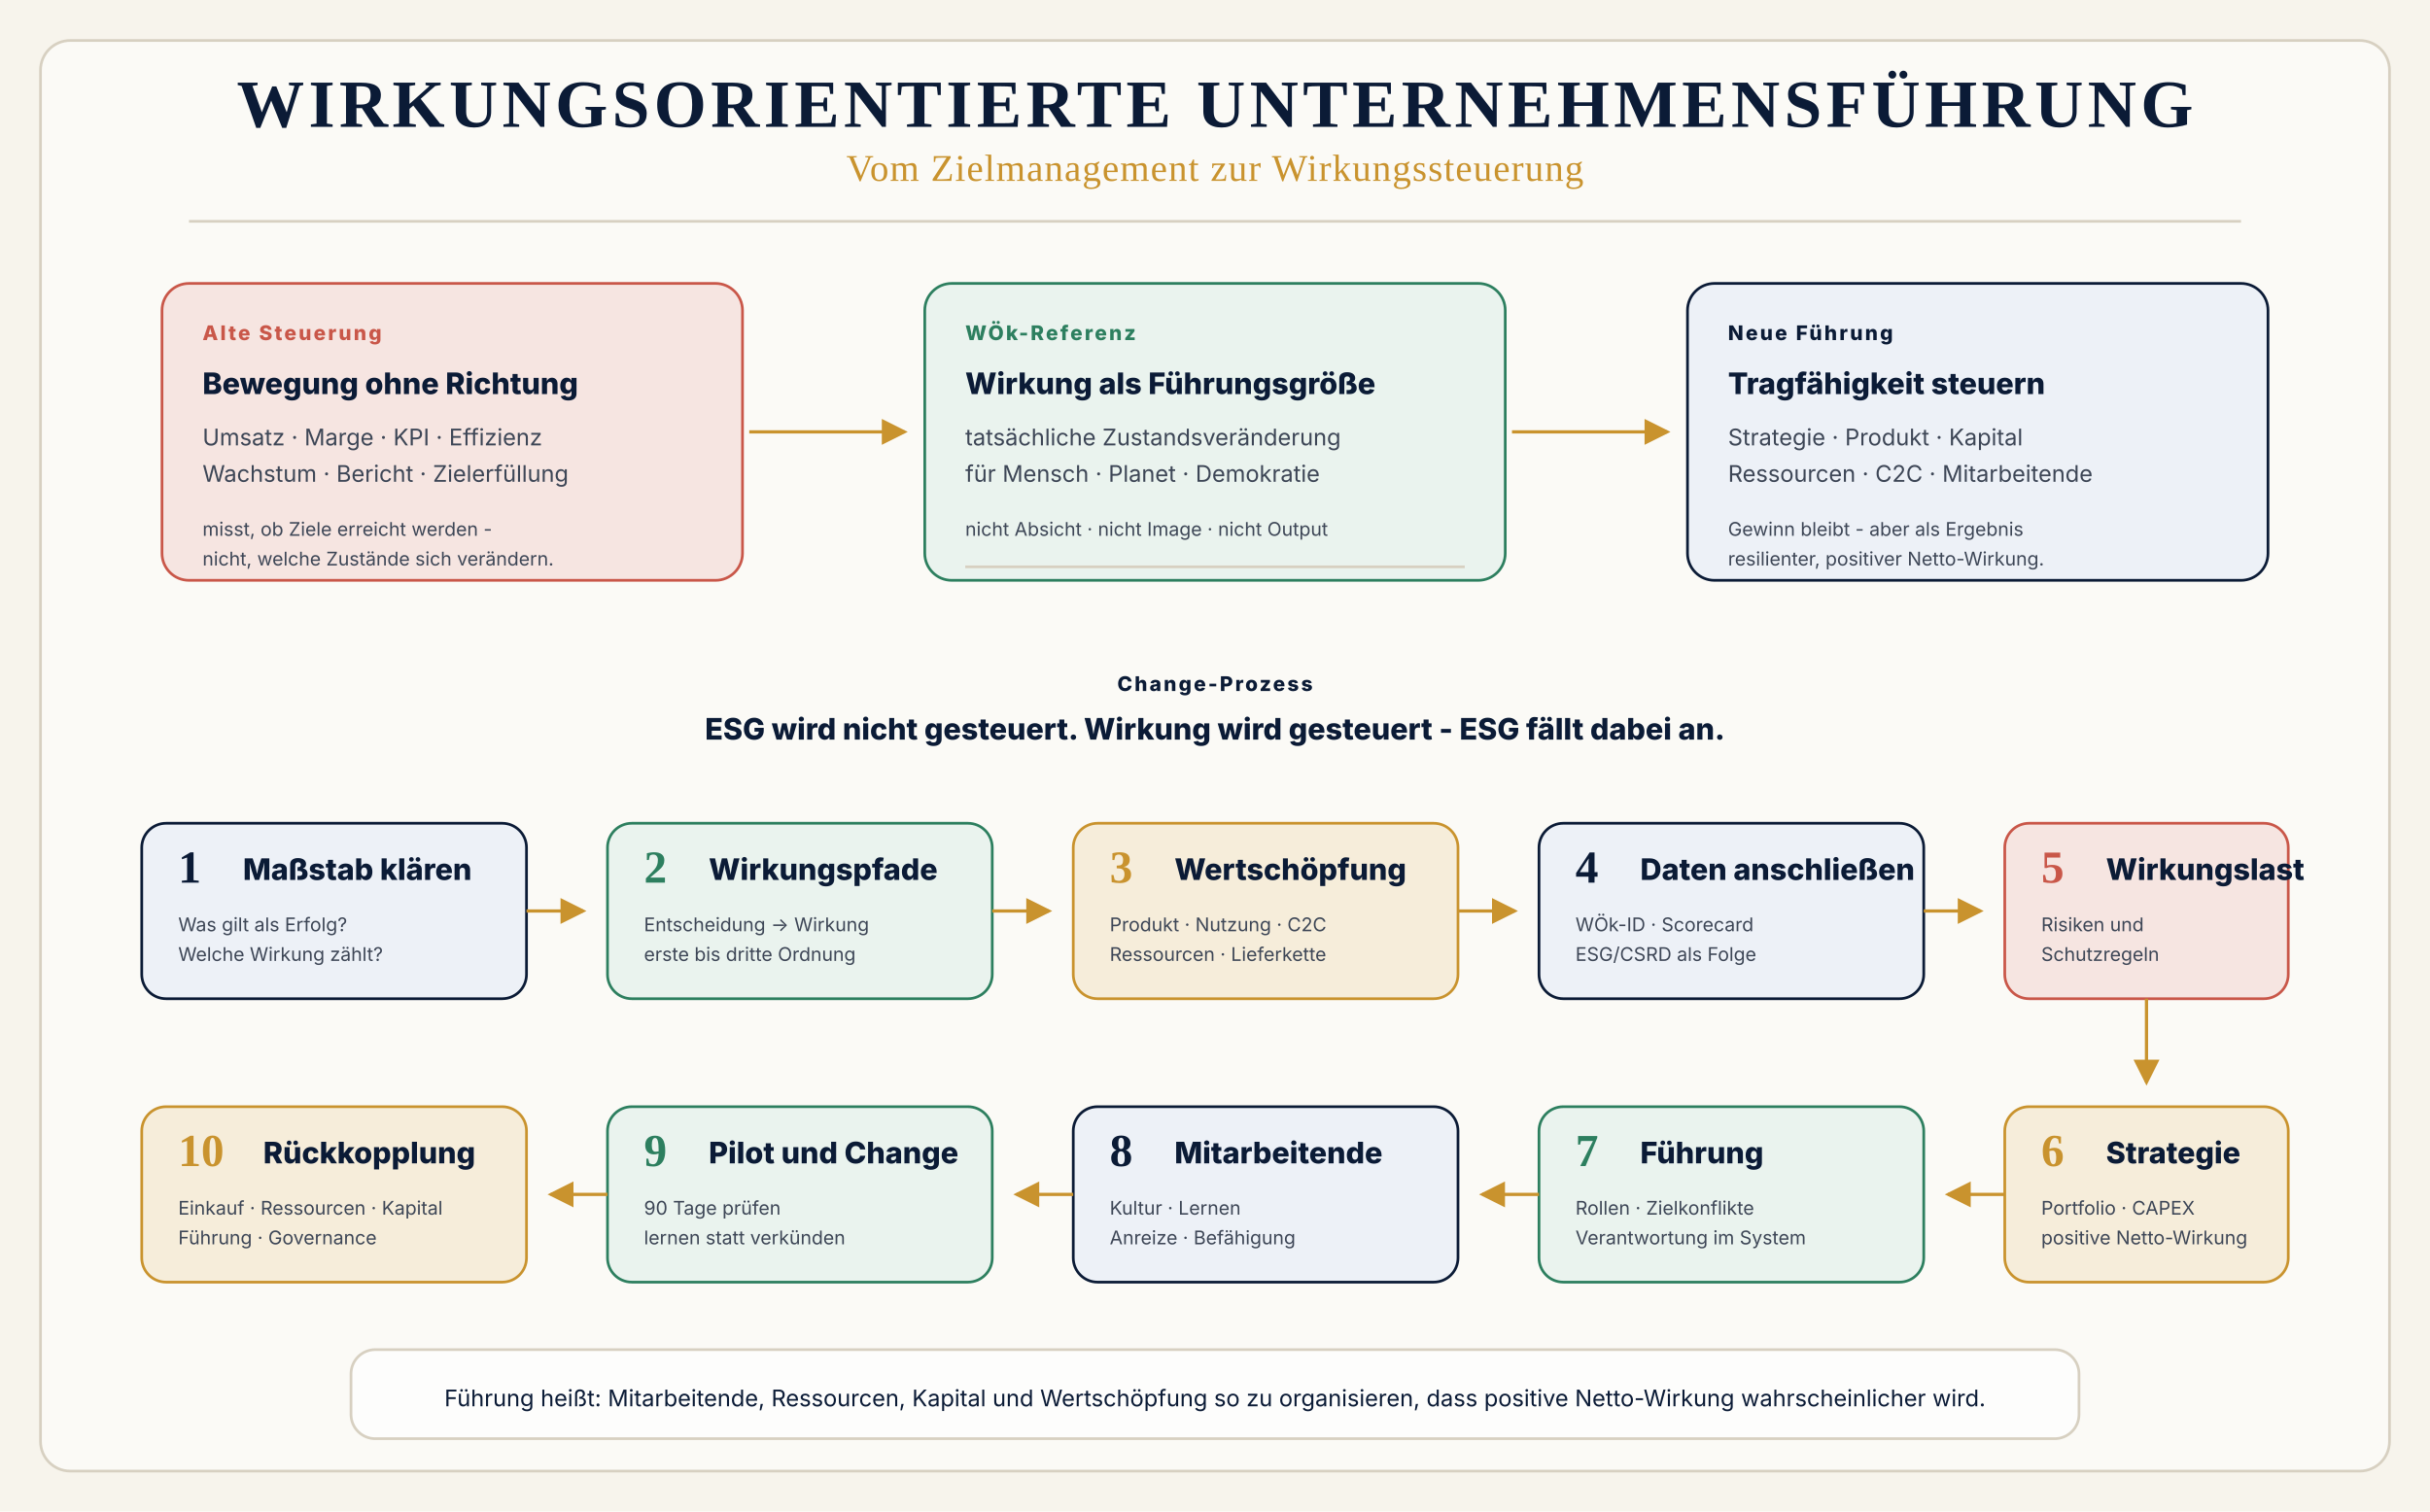
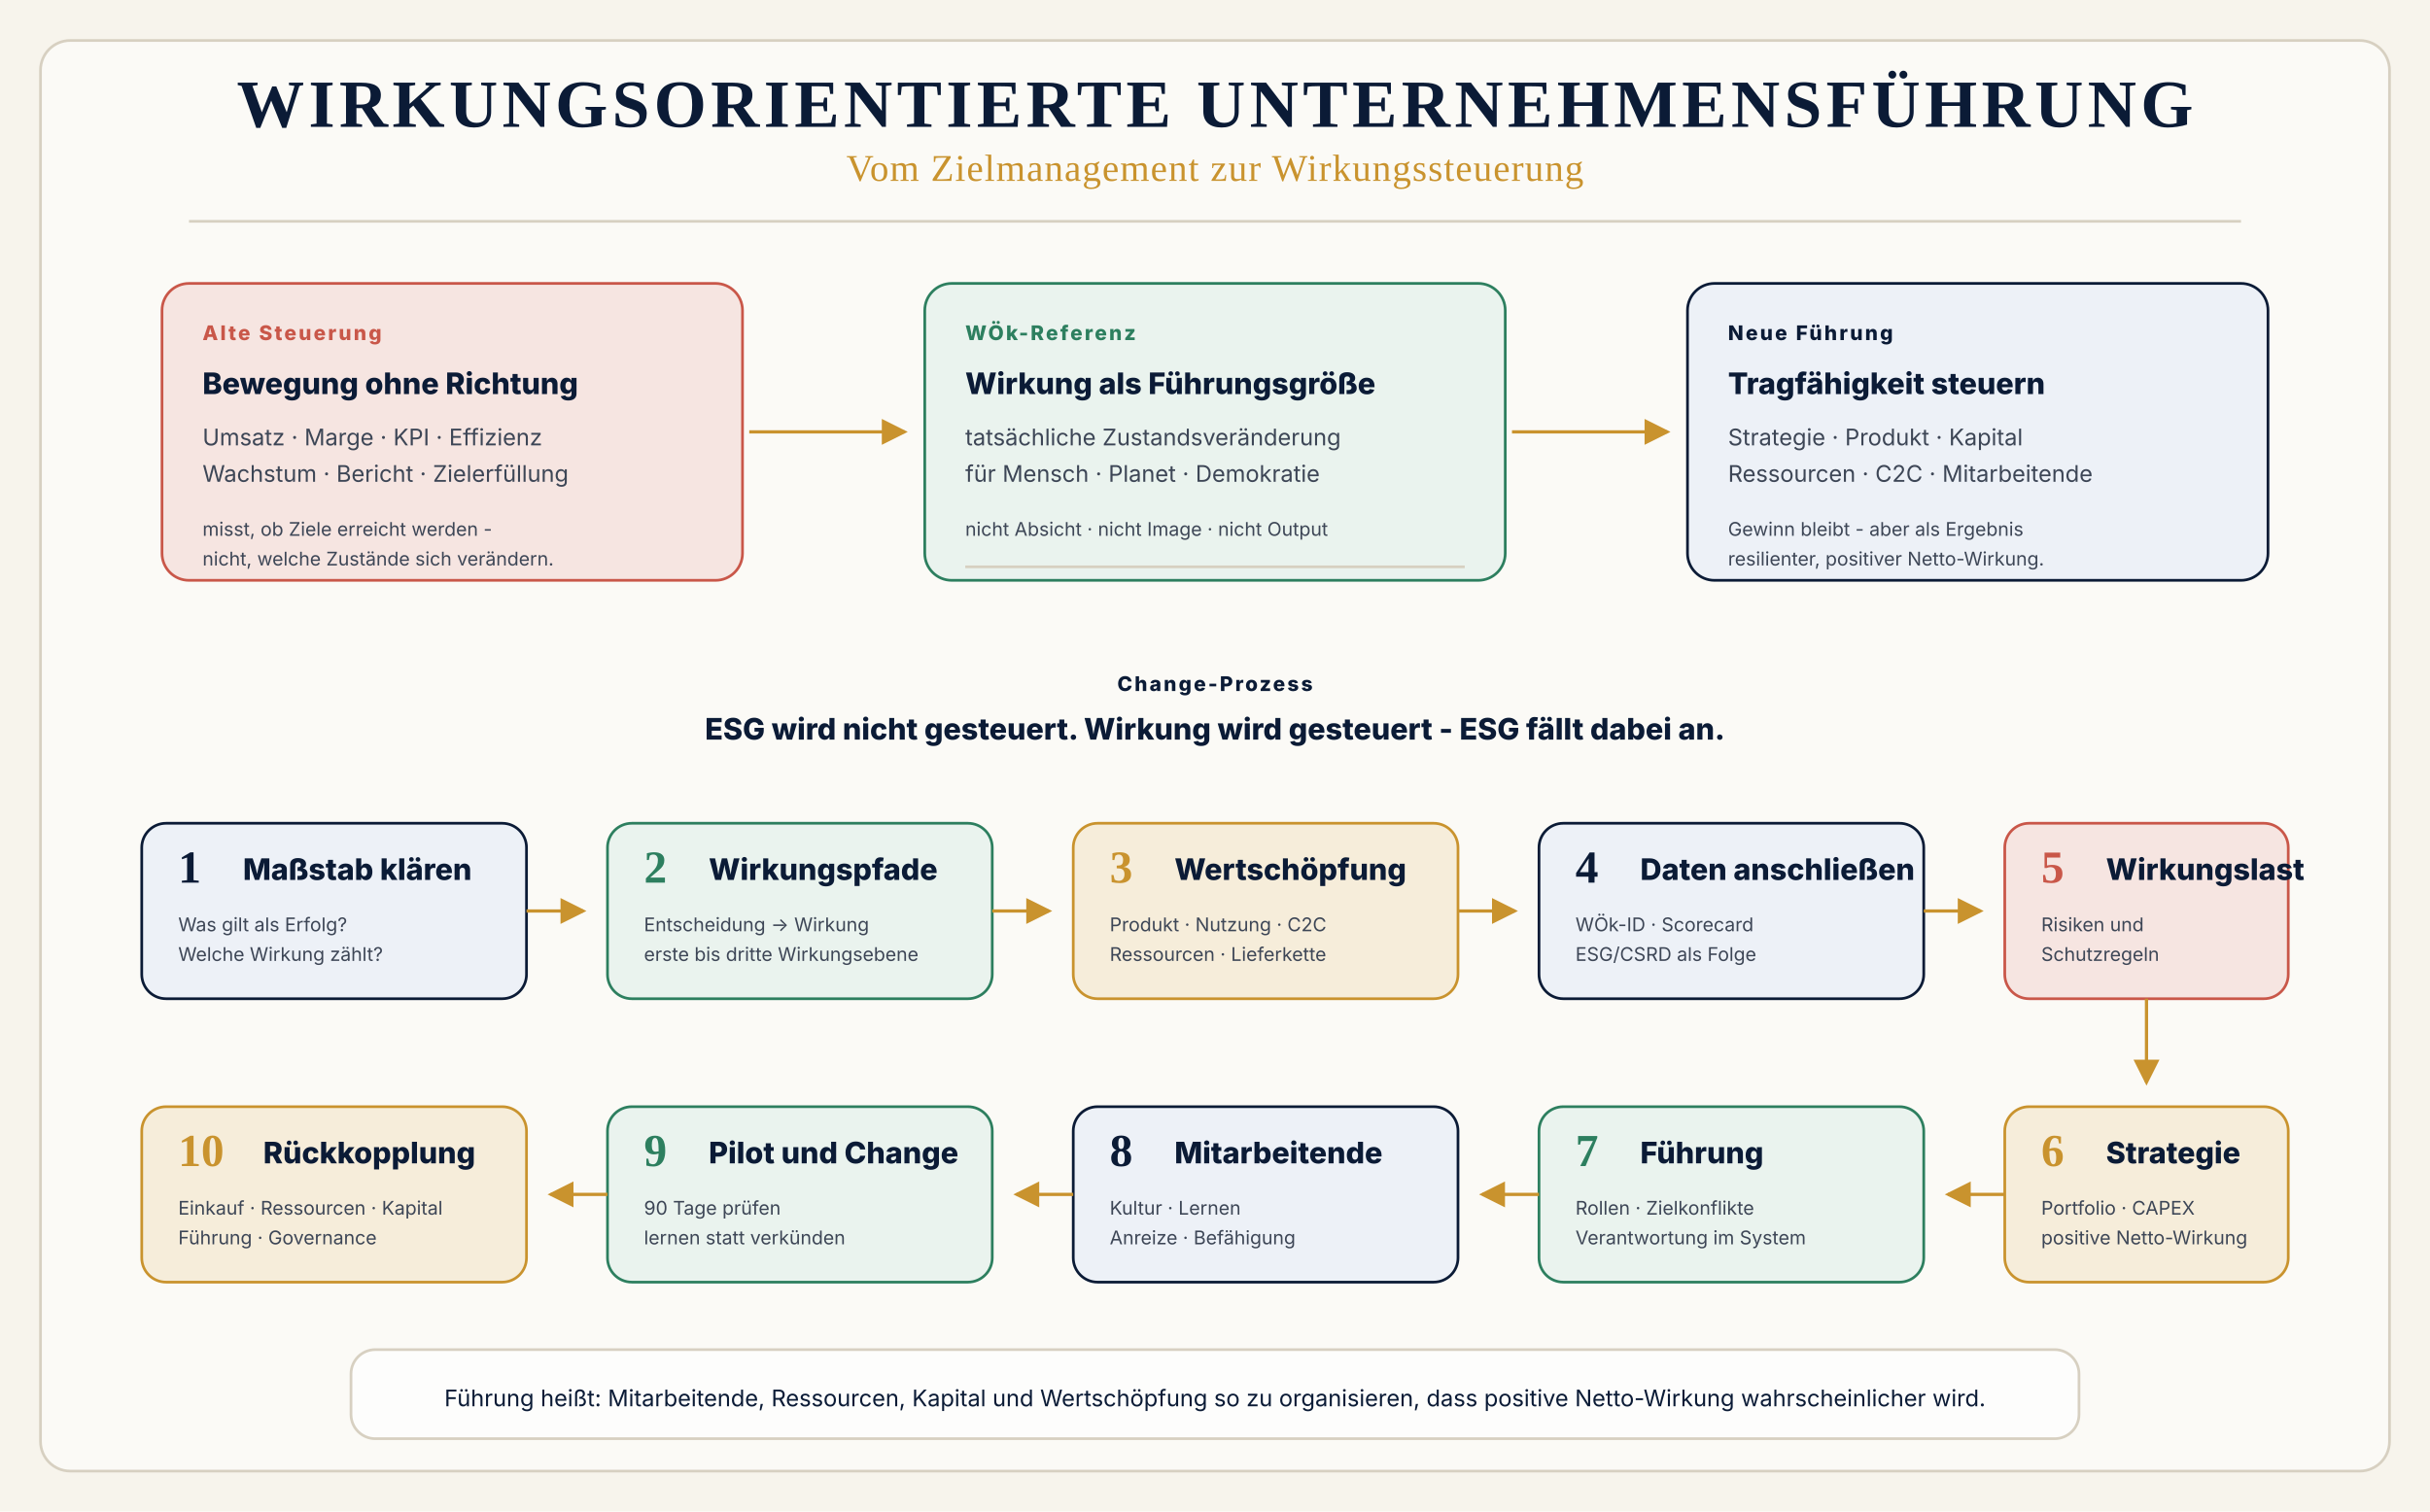
<svg xmlns="http://www.w3.org/2000/svg" width="1800" height="1120" viewBox="0 0 1800 1120" role="img" aria-labelledby="title desc">
  <defs>
    <style>
      .bg{fill:#f7f4ec}.paper{fill:#fbfaf6}.navy{fill:#0b1b36}.green{fill:#2d7f5f}.gold{fill:#c9932e}.coral{fill:#c95749}.muted{fill:#3d4656}.line{stroke:#d7d0c1;stroke-width:2;fill:none}.nline{stroke:#0b1b36;stroke-width:2.4;fill:none}.gline{stroke:#2d7f5f;stroke-width:2.4;fill:none}.oline{stroke:#c9932e;stroke-width:2.4;fill:none}.cline{stroke:#c95749;stroke-width:2.4;fill:none}.card{fill:rgba(255,255,255,.62);stroke:#d7d0c1;stroke-width:2}.softn{fill:#edf1f7;stroke:#0b1b36;stroke-width:2}.softg{fill:#eaf3ee;stroke:#2d7f5f;stroke-width:2}.softo{fill:#f6edda;stroke:#c9932e;stroke-width:2}.softc{fill:#f6e5e1;stroke:#c95749;stroke-width:2}.title{font-family:Georgia,'Times New Roman',serif;font-size:50px;font-weight:700;letter-spacing:3.2px}.subtitle{font-family:Georgia,'Times New Roman',serif;font-size:28px;letter-spacing:.8px}.kicker{font-family:Inter,Arial,sans-serif;font-size:15px;font-weight:800;letter-spacing:1.6px;text-transform:uppercase}.h{font-family:Inter,Arial,sans-serif;font-size:22px;font-weight:800}.body{font-family:Inter,Arial,sans-serif;font-size:17px}.small{font-family:Inter,Arial,sans-serif;font-size:14px}.num{font-family:Georgia,'Times New Roman',serif;font-size:34px;font-weight:700}
    </style>
    <marker id="arrow" markerWidth="12" markerHeight="12" refX="9" refY="6" orient="auto">
      <path d="M2 2 L10 6 L2 10 Z" fill="#c9932e" />
    </marker>
  </defs>
  <rect class="bg" width="1800" height="1120" />
  <rect x="30" y="30" width="1740" height="1060" rx="22" class="paper" stroke="#d7d0c1" stroke-width="2" />
  <text x="900" y="94" class="title navy" text-anchor="middle">WIRKUNGSORIENTIERTE UNTERNEHMENSFÜHRUNG</text>
  <text x="900" y="134" class="subtitle gold" text-anchor="middle">Vom Zielmanagement zur Wirkungssteuerung</text>
  <line x1="140" y1="164" x2="1660" y2="164" class="line" />
  <rect x="120" y="210" width="430" height="220" rx="20" class="softc" />
  <text x="150" y="252" class="kicker coral">Alte Steuerung</text>
  <text x="150" y="292" class="h navy">Bewegung ohne Richtung</text>
  <text x="150" y="330" class="body muted">Umsatz · Marge · KPI · Effizienz</text>
  <text x="150" y="357" class="body muted">Wachstum · Bericht · Zielerfüllung</text>
  <text x="150" y="397" class="small muted">misst, ob Ziele erreicht werden -</text>
  <text x="150" y="419" class="small muted">nicht, welche Zustände sich verändern.</text>
  <rect x="685" y="210" width="430" height="220" rx="20" class="softg" />
  <text x="715" y="252" class="kicker green">WÖk-Referenz</text>
  <text x="715" y="292" class="h navy">Wirkung als Führungsgröße</text>
  <text x="715" y="330" class="body muted">tatsächliche Zustandsveränderung</text>
  <text x="715" y="357" class="body muted">für Mensch · Planet · Demokratie</text>
  <text x="715" y="397" class="small muted">nicht Absicht · nicht Image · nicht Output</text>
  <line x1="715" y1="420" x2="1085" y2="420" class="line" />
  <rect x="1250" y="210" width="430" height="220" rx="20" class="softn" />
  <text x="1280" y="252" class="kicker navy">Neue Führung</text>
  <text x="1280" y="292" class="h navy">Tragfähigkeit steuern</text>
  <text x="1280" y="330" class="body muted">Strategie · Produkt · Kapital</text>
  <text x="1280" y="357" class="body muted">Ressourcen · C2C · Mitarbeitende</text>
  <text x="1280" y="397" class="small muted">Gewinn bleibt - aber als Ergebnis</text>
  <text x="1280" y="419" class="small muted">resilienter, positiver Netto-Wirkung.</text>
  <line x1="555" y1="320" x2="670" y2="320" class="oline" marker-end="url(#arrow)" />
  <line x1="1120" y1="320" x2="1235" y2="320" class="oline" marker-end="url(#arrow)" />
  <text x="900" y="512" class="kicker navy" text-anchor="middle">Change-Prozess</text>
  <text x="900" y="548" class="h navy" text-anchor="middle">ESG wird nicht gesteuert. Wirkung wird gesteuert - ESG fällt dabei an.</text>
  <rect x="105" y="610" width="285" height="130" rx="18" class="softn" />
  <text x="132" y="654" class="num navy">1</text>
  <text x="180" y="652" class="h navy">Maßstab klären</text>
  <text x="132" y="690" class="small muted">Was gilt als Erfolg?</text>
  <text x="132" y="712" class="small muted">Welche Wirkung zählt?</text>
  <line x1="390" y1="675" x2="432" y2="675" class="oline" marker-end="url(#arrow)" />
  <rect x="450" y="610" width="285" height="130" rx="18" class="softg" />
  <text x="477" y="654" class="num green">2</text>
  <text x="525" y="652" class="h navy">Wirkungspfade</text>
  <text x="477" y="690" class="small muted">Entscheidung → Wirkung</text>
-   <text x="477" y="712" class="small muted">erste bis dritte Ordnung</text>
+   <text x="477" y="712" class="small muted">erste bis dritte Wirkungsebene</text>
  <line x1="735" y1="675" x2="777" y2="675" class="oline" marker-end="url(#arrow)" />
  <rect x="795" y="610" width="285" height="130" rx="18" class="softo" />
  <text x="822" y="654" class="num gold">3</text>
  <text x="870" y="652" class="h navy">Wertschöpfung</text>
  <text x="822" y="690" class="small muted">Produkt · Nutzung · C2C</text>
  <text x="822" y="712" class="small muted">Ressourcen · Lieferkette</text>
  <line x1="1080" y1="675" x2="1122" y2="675" class="oline" marker-end="url(#arrow)" />
  <rect x="1140" y="610" width="285" height="130" rx="18" class="softn" />
  <text x="1167" y="654" class="num navy">4</text>
  <text x="1215" y="652" class="h navy">Daten anschließen</text>
  <text x="1167" y="690" class="small muted">WÖk-ID · Scorecard</text>
  <text x="1167" y="712" class="small muted">ESG/CSRD als Folge</text>
  <line x1="1425" y1="675" x2="1467" y2="675" class="oline" marker-end="url(#arrow)" />
  <rect x="1485" y="610" width="210" height="130" rx="18" class="softc" />
  <text x="1512" y="654" class="num coral">5</text>
  <text x="1560" y="652" class="h navy">Wirkungslast</text>
  <text x="1512" y="690" class="small muted">Risiken und</text>
  <text x="1512" y="712" class="small muted">Schutzregeln</text>
  <line x1="1590" y1="740" x2="1590" y2="802" class="oline" marker-end="url(#arrow)" />
  <rect x="1485" y="820" width="210" height="130" rx="18" class="softo" />
  <text x="1512" y="864" class="num gold">6</text>
  <text x="1560" y="862" class="h navy">Strategie</text>
  <text x="1512" y="900" class="small muted">Portfolio · CAPEX</text>
  <text x="1512" y="922" class="small muted">positive Netto-Wirkung</text>
  <line x1="1485" y1="885" x2="1443" y2="885" class="oline" marker-end="url(#arrow)" />
  <rect x="1140" y="820" width="285" height="130" rx="18" class="softg" />
  <text x="1167" y="864" class="num green">7</text>
  <text x="1215" y="862" class="h navy">Führung</text>
  <text x="1167" y="900" class="small muted">Rollen · Zielkonflikte</text>
  <text x="1167" y="922" class="small muted">Verantwortung im System</text>
  <line x1="1140" y1="885" x2="1098" y2="885" class="oline" marker-end="url(#arrow)" />
  <rect x="795" y="820" width="285" height="130" rx="18" class="softn" />
  <text x="822" y="864" class="num navy">8</text>
  <text x="870" y="862" class="h navy">Mitarbeitende</text>
  <text x="822" y="900" class="small muted">Kultur · Lernen</text>
  <text x="822" y="922" class="small muted">Anreize · Befähigung</text>
  <line x1="795" y1="885" x2="753" y2="885" class="oline" marker-end="url(#arrow)" />
  <rect x="450" y="820" width="285" height="130" rx="18" class="softg" />
  <text x="477" y="864" class="num green">9</text>
  <text x="525" y="862" class="h navy">Pilot und Change</text>
  <text x="477" y="900" class="small muted">90 Tage prüfen</text>
  <text x="477" y="922" class="small muted">lernen statt verkünden</text>
  <line x1="450" y1="885" x2="408" y2="885" class="oline" marker-end="url(#arrow)" />
  <rect x="105" y="820" width="285" height="130" rx="18" class="softo" />
  <text x="132" y="864" class="num gold">10</text>
  <text x="195" y="862" class="h navy">Rückkopplung</text>
  <text x="132" y="900" class="small muted">Einkauf · Ressourcen · Kapital</text>
  <text x="132" y="922" class="small muted">Führung · Governance</text>
  <rect x="260" y="1000" width="1280" height="66" rx="18" class="card" />
  <text x="900" y="1042" class="body navy" text-anchor="middle">Führung heißt: Mitarbeitende, Ressourcen, Kapital und Wertschöpfung so zu organisieren, dass positive Netto-Wirkung wahrscheinlicher wird.</text>
</svg>
